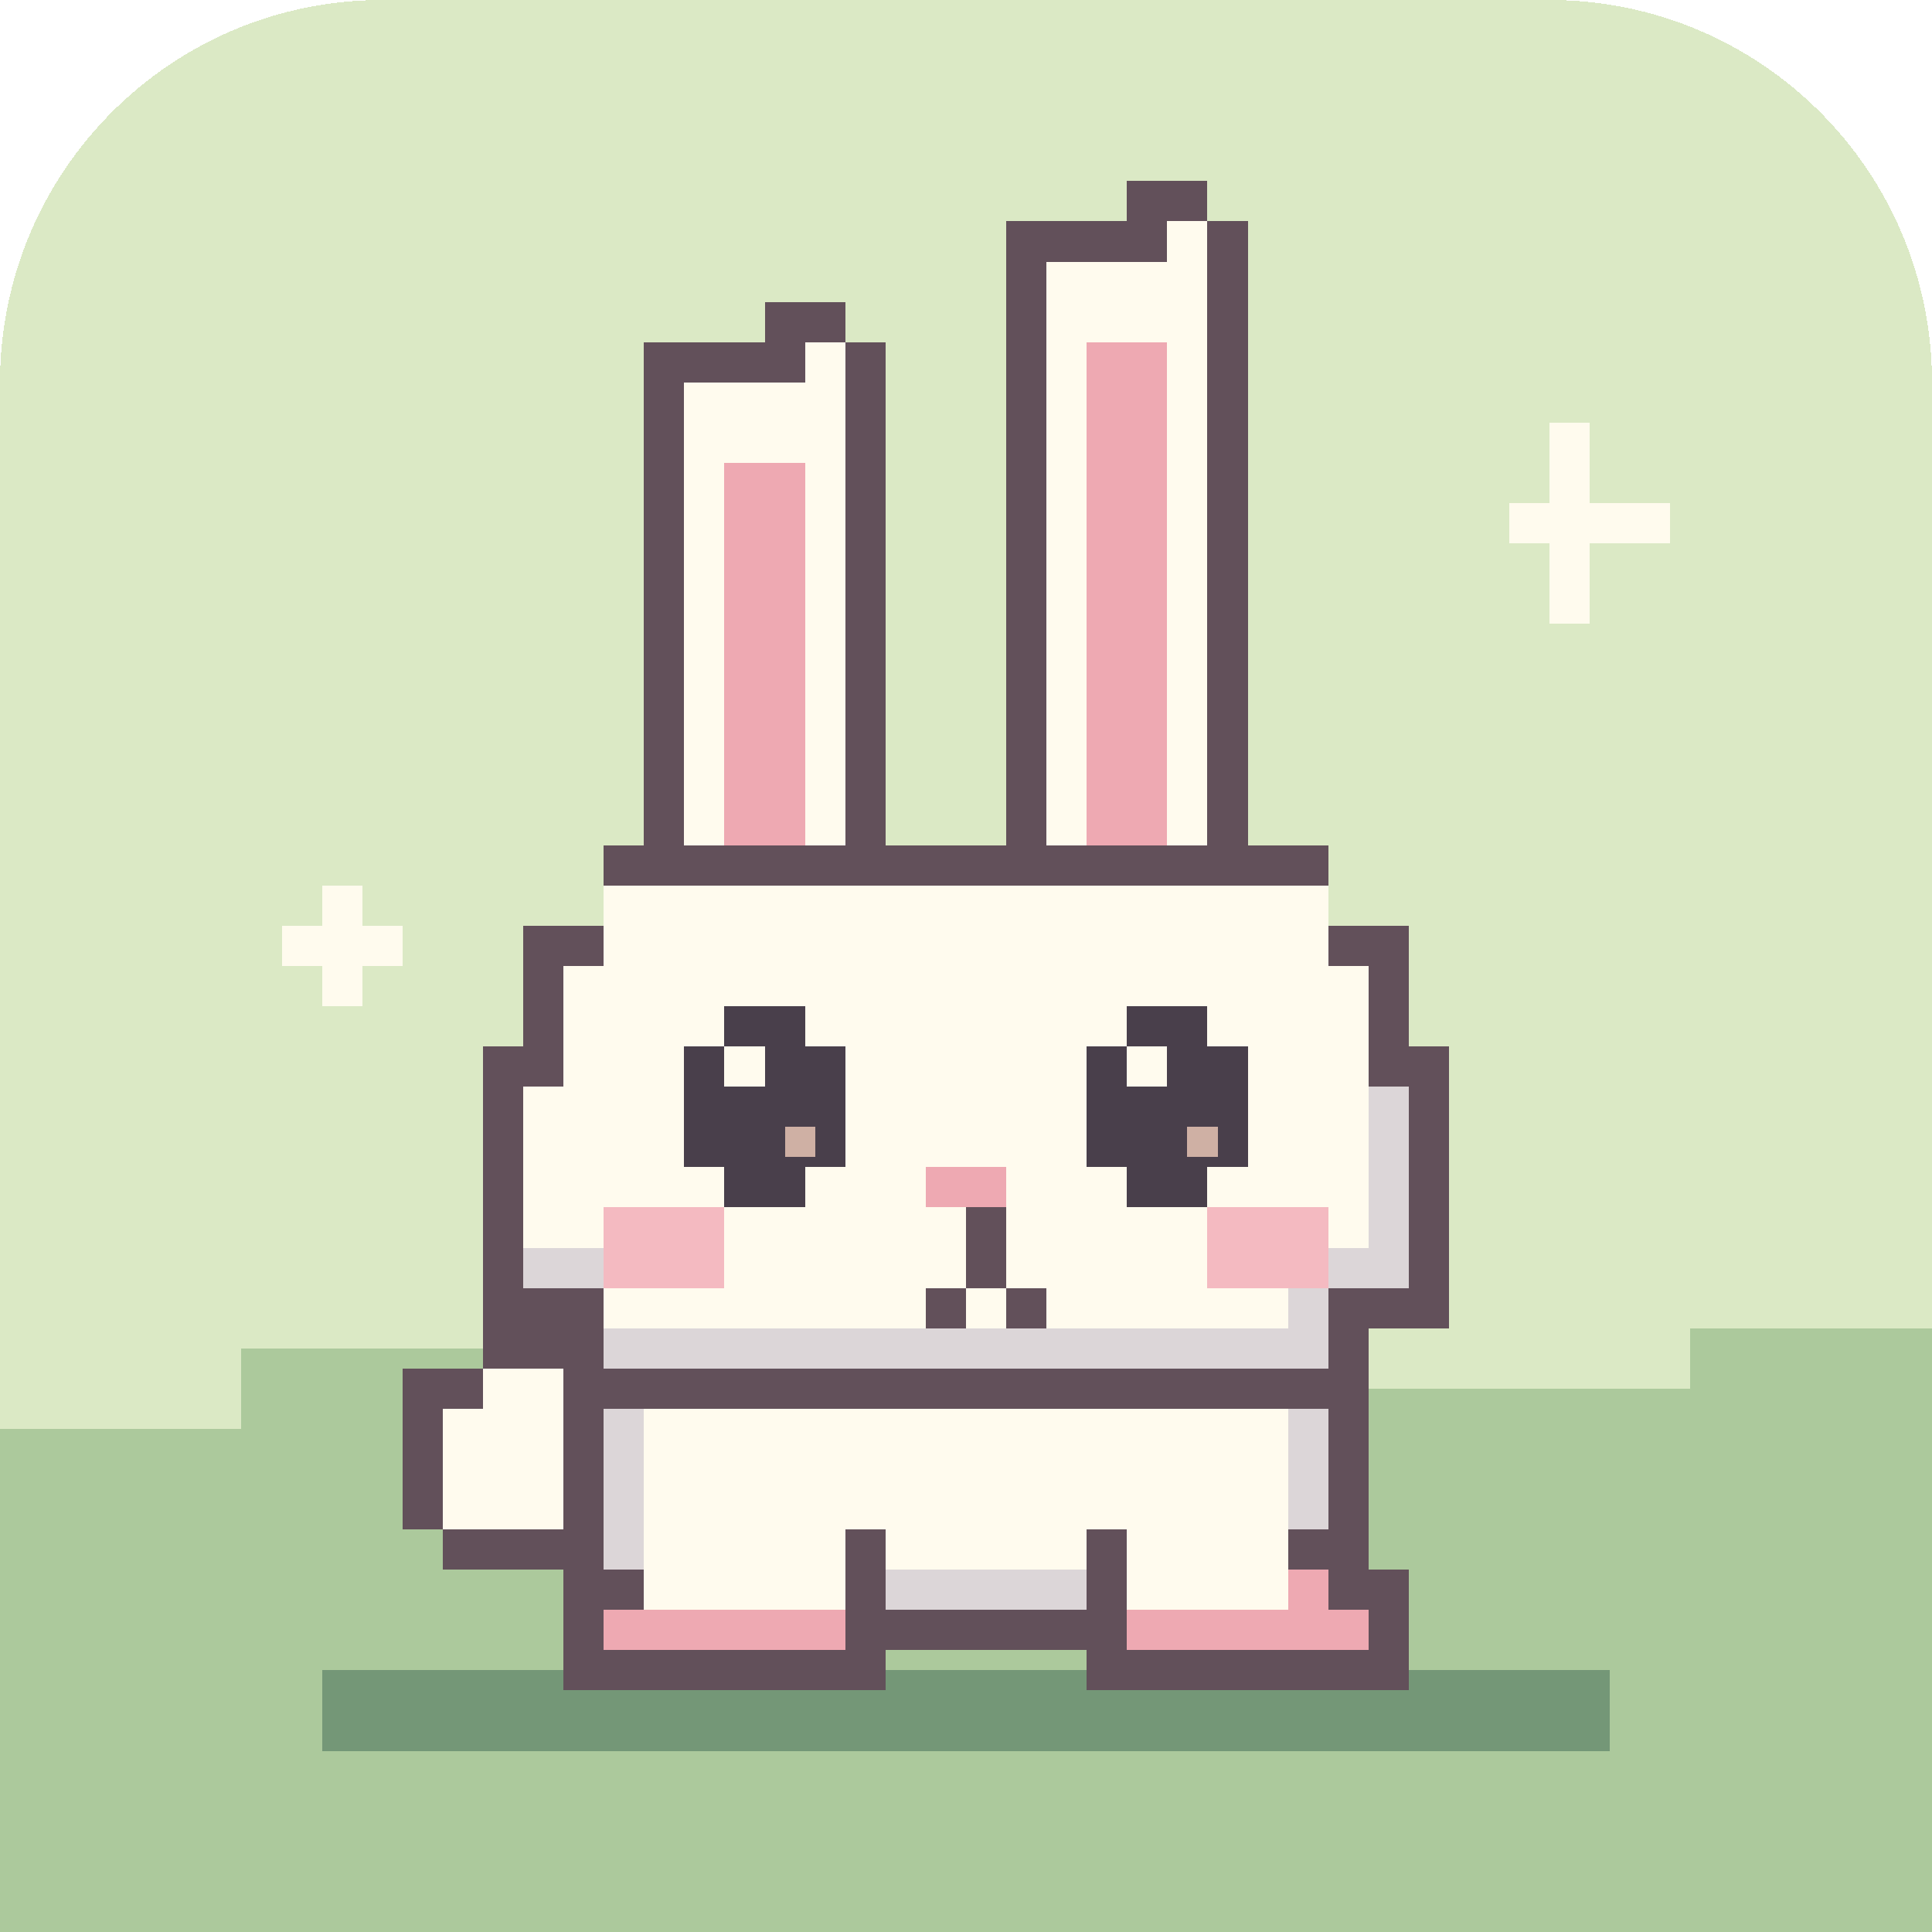
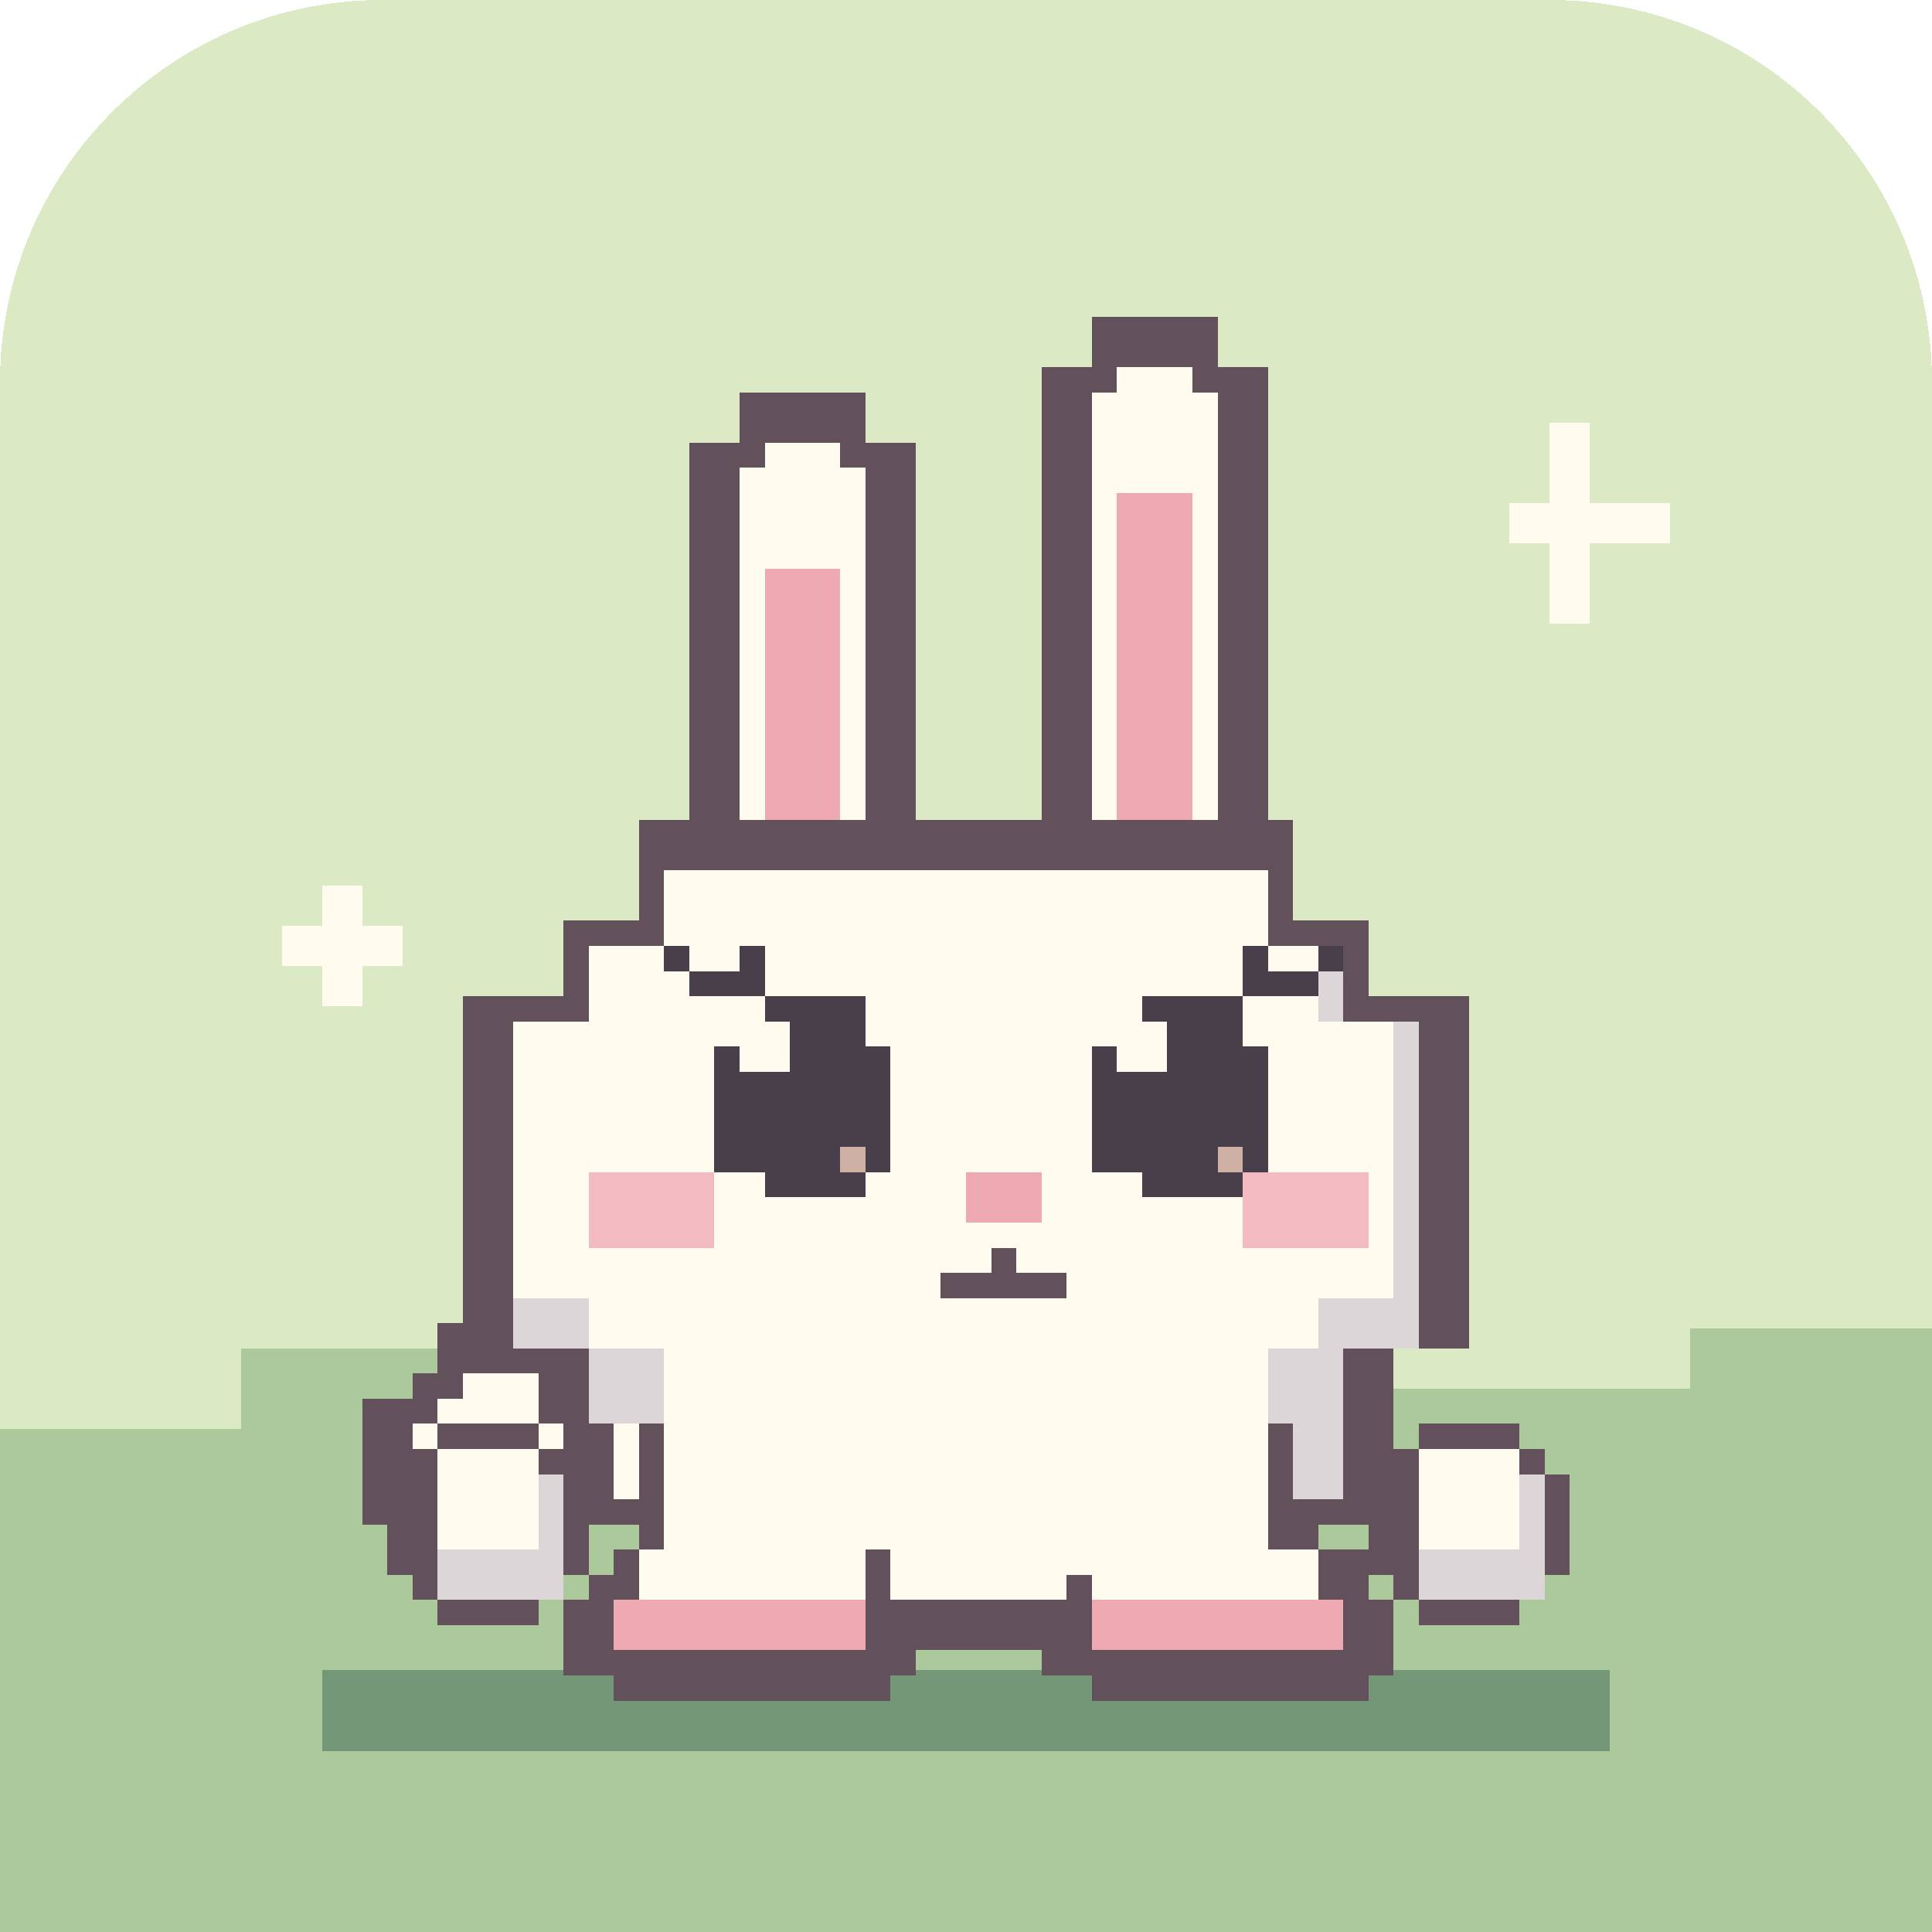
- <svg xmlns="http://www.w3.org/2000/svg" viewBox="0 0 192 192" shape-rendering="crispEdges">
+ <svg xmlns="http://www.w3.org/2000/svg" width="192" height="192" viewBox="0 0 192 192" shape-rendering="crispEdges">
  <rect width="192" height="192" rx="38" fill="#dbe9c5" />
  <path d="M0 142h24v-8h32v8h40v-12h40v8h32v-6h24v60H0z" fill="#acc99c" />
  <path d="M32 166h128v8H32z" fill="#749777" />
-   <path d="M64 34h12v-4h8v4h4v62H64zm36-12h12v-4h8v4h4v74h-24z" fill="#62505a" />
-   <path d="M68 38h12v-4h4v62H68zm36-12h12v-4h4v74h-16z" fill="#fffbee" />
-   <path d="M72 46h8v42h-8zm36-12h8v54h-8z" fill="#eea9b2" />
-   <path d="M48 132h16v24H44v-4h-4v-16h8z" fill="#62505a" />
-   <path d="M48 136h12v16H44v-12h4z" fill="#fffbee" />
-   <path d="M64 112h64v12h8v40H56v-40h8z" fill="#62505a" />
-   <path d="M68 116h56v12h8v32H60v-32h8z" fill="#dcd6d8" />
-   <path d="M68 116h52v12h8v28H64v-32h4z" fill="#fffbee" />
-   <path d="M60 84h72v8h8v12h4v28h-8v8H56v-8h-8v-28h4V92h8z" fill="#62505a" />
-   <path d="M60 88h72v8h4v12h4v20h-8v8H60v-8h-8v-20h4V96h4z" fill="#dcd6d8" />
-   <path d="M60 88h72v8h4v28h-8v8H60v-8h-8v-16h4V96h4z" fill="#fffbee" />
-   <path d="M72 100h8v4h4v12h-4v4h-8v-4h-4v-12h4zm40 0h8v4h4v12h-4v4h-8v-4h-4v-12h4z" fill="#493f4b" />
-   <path d="M72 104h4v4h-4zm40 0h4v4h-4z" fill="#fffbee" />
-   <path d="M78 112h3v3h-3zm40 0h3v3h-3z" fill="#cfb0a4" />
-   <path d="M60 120h12v8H60zm60 0h12v8h-12z" fill="#f4bac1" />
-   <path d="M92 116h8v4h-8z" fill="#eea9b2" />
-   <path d="M96 120h4v8h-4zm-4 8h4v4h-4zm8 0h4v4h-4z" fill="#62505a" />
-   <path d="M64 152h24v16H56v-12h8zm44 0h24v4h8v12h-32z" fill="#62505a" />
-   <path d="M64 156h20v8H60v-4h4zm48 0h20v4h4v4h-24z" fill="#eea9b2" />
-   <path d="M64 152h20v8H64zm48 0h16v8h-16z" fill="#fffbee" />
+   <g id="summer-bunny" transform="translate(96 164) scale(2.5)">
+     <rect x="-9" y="-50" width="5" height="29" fill="#62505a" />
+     <rect x="-9" y="-48" width="5" height="25" fill="#62505a" />
+     <rect x="-11" y="-48" width="9" height="25" fill="#62505a" />
+     <rect x="-8" y="-48" width="3" height="27" fill="#fffbee" />
+     <rect x="-8" y="-47" width="3" height="25" fill="#fffbee" />
+     <rect x="-9" y="-47" width="5" height="25" fill="#fffbee" />
+     <rect x="-8" y="-43" width="3" height="17" fill="#eea9b2" />
+     <rect x="5" y="-53" width="5" height="31" fill="#62505a" />
+     <rect x="5" y="-51" width="5" height="27" fill="#62505a" />
+     <rect x="3" y="-51" width="9" height="27" fill="#62505a" />
+     <rect x="6" y="-51" width="3" height="28" fill="#fffbee" />
+     <rect x="6" y="-50" width="3" height="26" fill="#fffbee" />
+     <rect x="5" y="-50" width="5" height="26" fill="#fffbee" />
+     <rect x="6" y="-46" width="3" height="19" fill="#eea9b2" />
+     <rect x="-21" y="-13" width="5" height="10" fill="#62505a" />
+     <rect x="-22" y="-11" width="6" height="6" fill="#62505a" />
+     <rect x="-24" y="-10" width="10" height="5" fill="#62505a" />
+     <rect x="-20" y="-11" width="3" height="6" fill="#fffbee" />
+     <rect x="-21" y="-10" width="4" height="4" fill="#fffbee" />
+     <rect x="-22" y="-9" width="6" height="3" fill="#fffbee" />
+     <rect x="-11" y="-21" width="23" height="21" fill="#62505a" />
+     <rect x="-13" y="-18" width="27" height="15" fill="#62505a" />
+     <rect x="-16" y="-16" width="33" height="11" fill="#62505a" />
+     <rect x="-10" y="-19" width="21" height="17" fill="#dcd6d8" />
+     <rect x="-11" y="-16" width="23" height="11" fill="#dcd6d8" />
+     <rect x="-14" y="-15" width="29" height="9" fill="#dcd6d8" />
+     <rect x="-10" y="-19" width="19" height="17" fill="#fffbee" />
+     <rect x="-11" y="-16" width="21" height="11" fill="#fffbee" />
+     <rect x="-14" y="-15" width="27" height="9" fill="#fffbee" />
+     <rect x="-13" y="-33" width="26" height="28" fill="#62505a" />
+     <rect x="-16" y="-29" width="32" height="20" fill="#62505a" />
+     <rect x="-20" y="-26" width="40" height="14" fill="#62505a" />
+     <rect x="-12" y="-31" width="24" height="25" fill="#dcd6d8" />
+     <rect x="-15" y="-28" width="30" height="19" fill="#dcd6d8" />
+     <rect x="-18" y="-25" width="36" height="13" fill="#dcd6d8" />
+     <rect x="-12" y="-31" width="24" height="22" fill="#fffbee" />
+     <rect x="-15" y="-28" width="29" height="16" fill="#fffbee" />
+     <rect x="-18" y="-25" width="35" height="11" fill="#fffbee" />
+     <rect x="-12" y="-13" width="24" height="10" fill="#fffbee" />
+     <rect x="-8" y="-26" width="4" height="8" fill="#493f4b" />
+     <rect x="-9" y="-25" width="5" height="6" fill="#493f4b" />
+     <rect x="-10" y="-24" width="7" height="5" fill="#493f4b" />
+     <rect x="7" y="-26" width="4" height="8" fill="#493f4b" />
+     <rect x="6" y="-25" width="5" height="6" fill="#493f4b" />
+     <rect x="5" y="-24" width="7" height="5" fill="#493f4b" />
+     <rect x="-9" y="-25" width="2" height="2" fill="#fffbee" />
+     <rect x="6" y="-25" width="2" height="2" fill="#fffbee" />
+     <rect x="-5" y="-20" width="1" height="1" fill="#cfb0a4" />
+     <rect x="10" y="-20" width="1" height="1" fill="#cfb0a4" />
+     <rect x="-11" y="-27" width="2" height="1" fill="#493f4b" />
+     <rect x="-12" y="-28" width="1" height="1" fill="#493f4b" />
+     <rect x="-9" y="-28" width="1" height="2" fill="#493f4b" />
+     <rect x="12" y="-27" width="2" height="1" fill="#493f4b" />
+     <rect x="14" y="-28" width="1" height="1" fill="#493f4b" />
+     <rect x="11" y="-28" width="1" height="2" fill="#493f4b" />
+     <rect x="-15" y="-19" width="5" height="3" fill="#f4bac1" />
+     <rect x="11" y="-19" width="5" height="3" fill="#f4bac1" />
+     <rect x="0" y="-19" width="3" height="2" fill="#eea9b2" />
+     <rect x="1" y="-16" width="1" height="2" fill="#62505a" />
+     <rect x="-1" y="-15" width="2" height="1" fill="#62505a" />
+     <rect x="2" y="-15" width="2" height="1" fill="#62505a" />
+     <rect x="-21" y="-9" width="4" height="8" fill="#62505a" />
+     <rect x="-22" y="-8" width="6" height="6" fill="#62505a" />
+     <rect x="-23" y="-7" width="8" height="4" fill="#62505a" />
+     <rect x="-21" y="-7" width="5" height="5" fill="#dcd6d8" />
+     <rect x="-21" y="-8" width="4" height="4" fill="#fffbee" />
+     <rect x="18" y="-9" width="4" height="8" fill="#62505a" />
+     <rect x="17" y="-8" width="6" height="6" fill="#62505a" />
+     <rect x="16" y="-7" width="8" height="4" fill="#62505a" />
+     <rect x="18" y="-7" width="5" height="5" fill="#dcd6d8" />
+     <rect x="18" y="-8" width="4" height="4" fill="#fffbee" />
+     <rect x="-14" y="-4" width="11" height="6" fill="#62505a" />
+     <rect x="-15" y="-3" width="12" height="4" fill="#62505a" />
+     <rect x="-16" y="-2" width="14" height="3" fill="#62505a" />
+     <rect x="5" y="-4" width="11" height="6" fill="#62505a" />
+     <rect x="4" y="-3" width="12" height="4" fill="#62505a" />
+     <rect x="3" y="-2" width="14" height="3" fill="#62505a" />
+     <rect x="-14" y="-2" width="10" height="2" fill="#eea9b2" />
+     <rect x="5" y="-2" width="10" height="2" fill="#eea9b2" />
+     <rect x="-13" y="-4" width="9" height="2" fill="#fffbee" />
+     <rect x="5" y="-4" width="9" height="2" fill="#fffbee" />
+   </g>
  <path d="M150 50h4v-8h4v8h8v4h-8v8h-4v-8h-4zm-122 42h4v-4h4v4h4v4h-4v4h-4v-4h-4z" fill="#fffbee" />
</svg>
